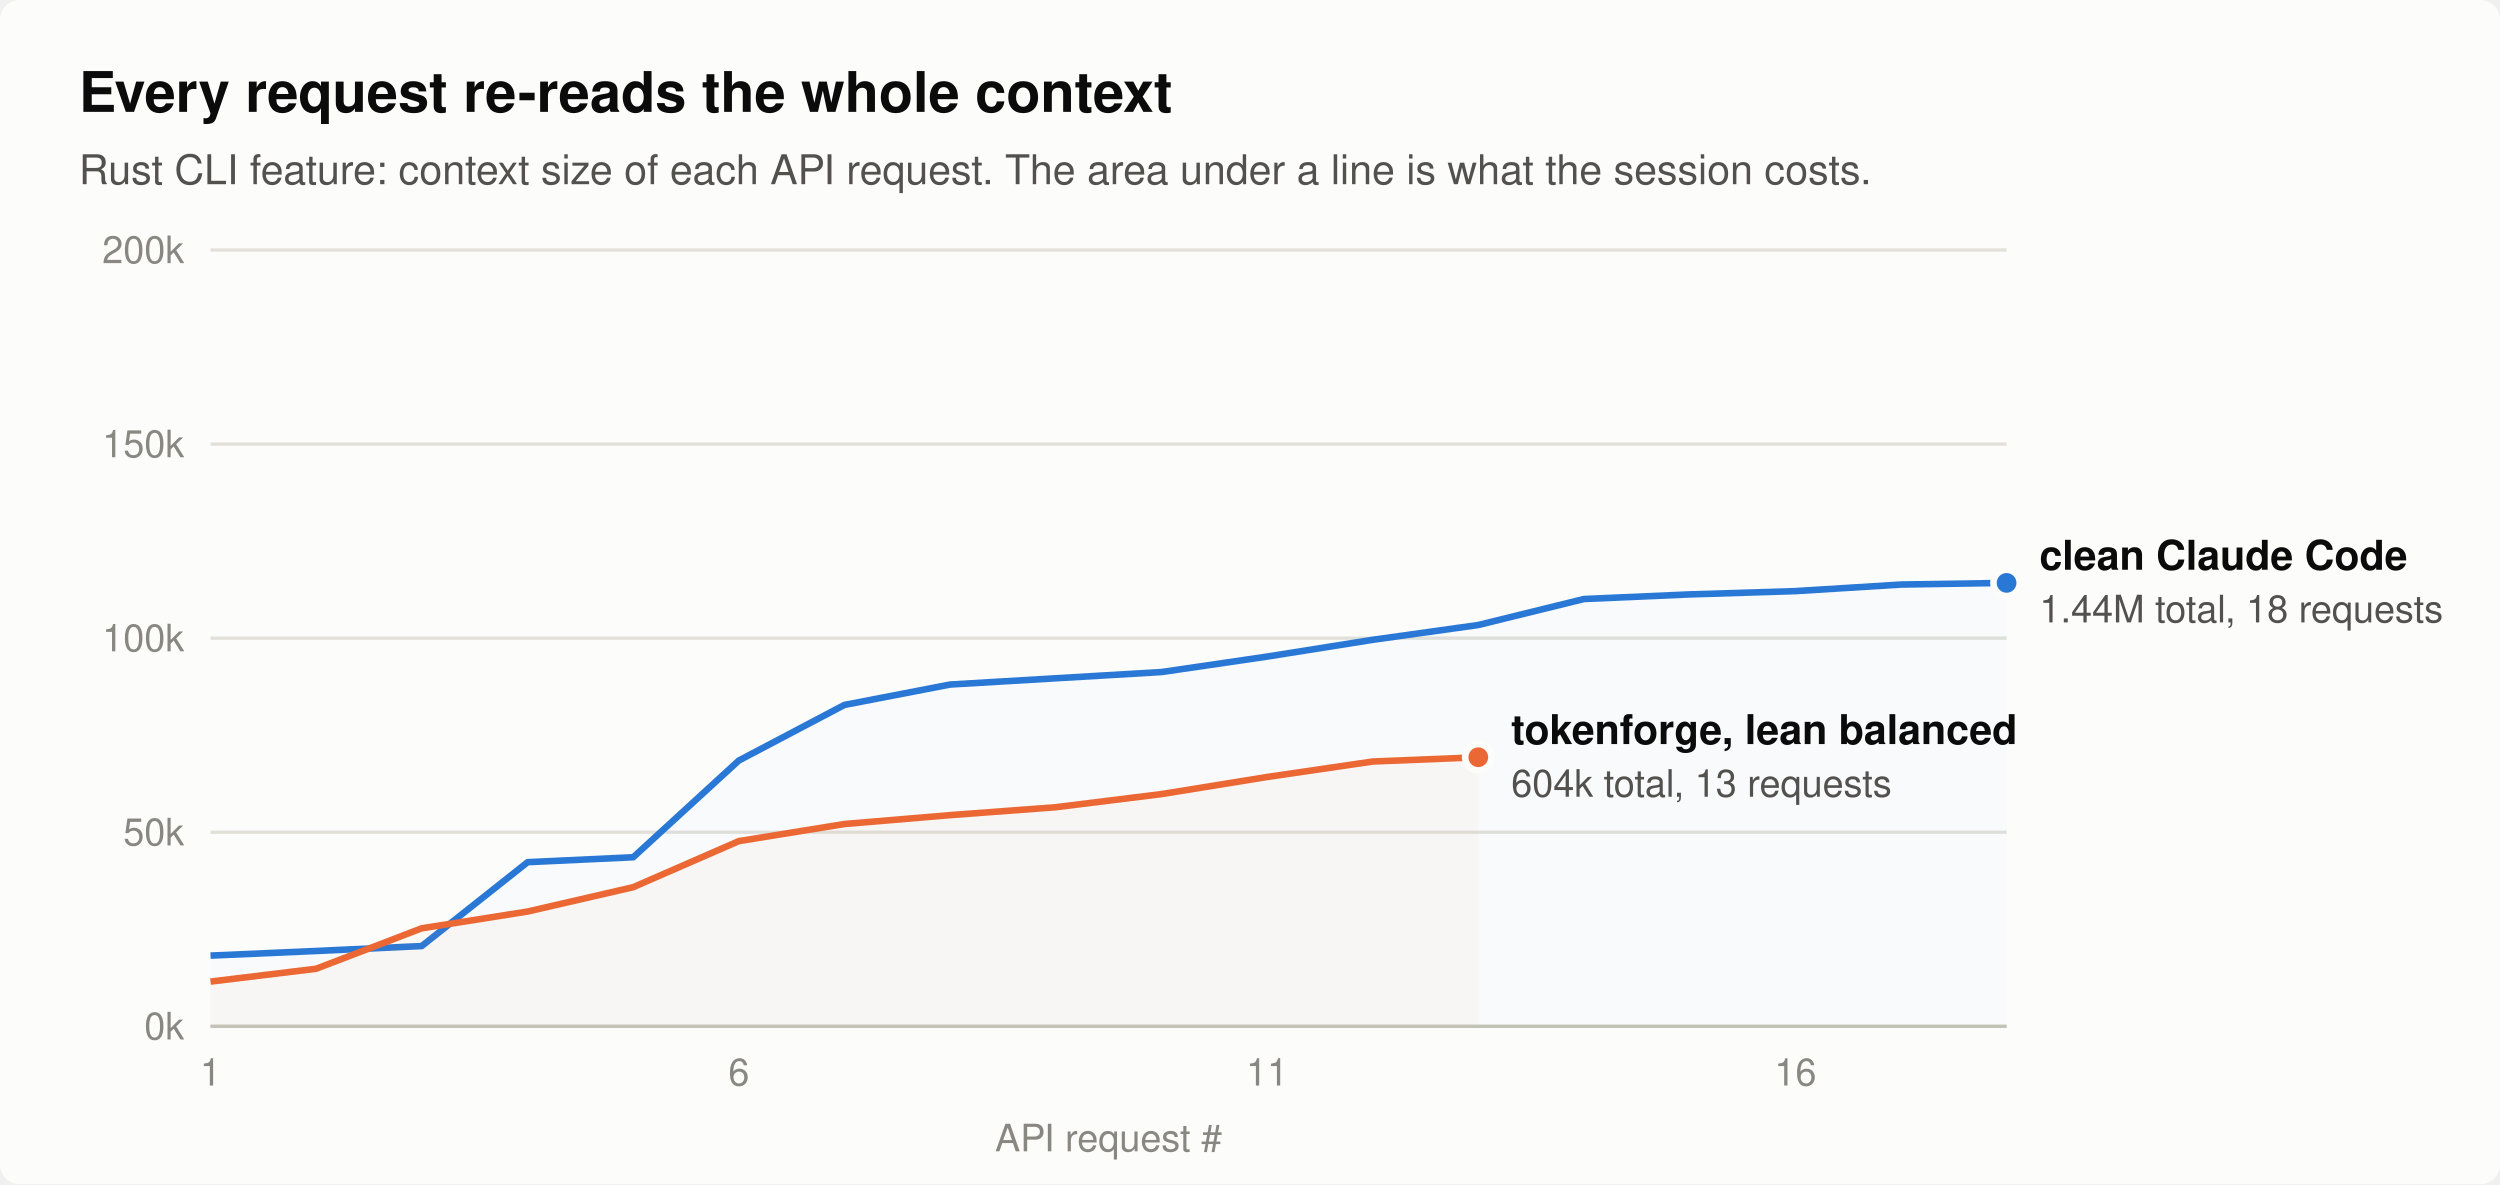
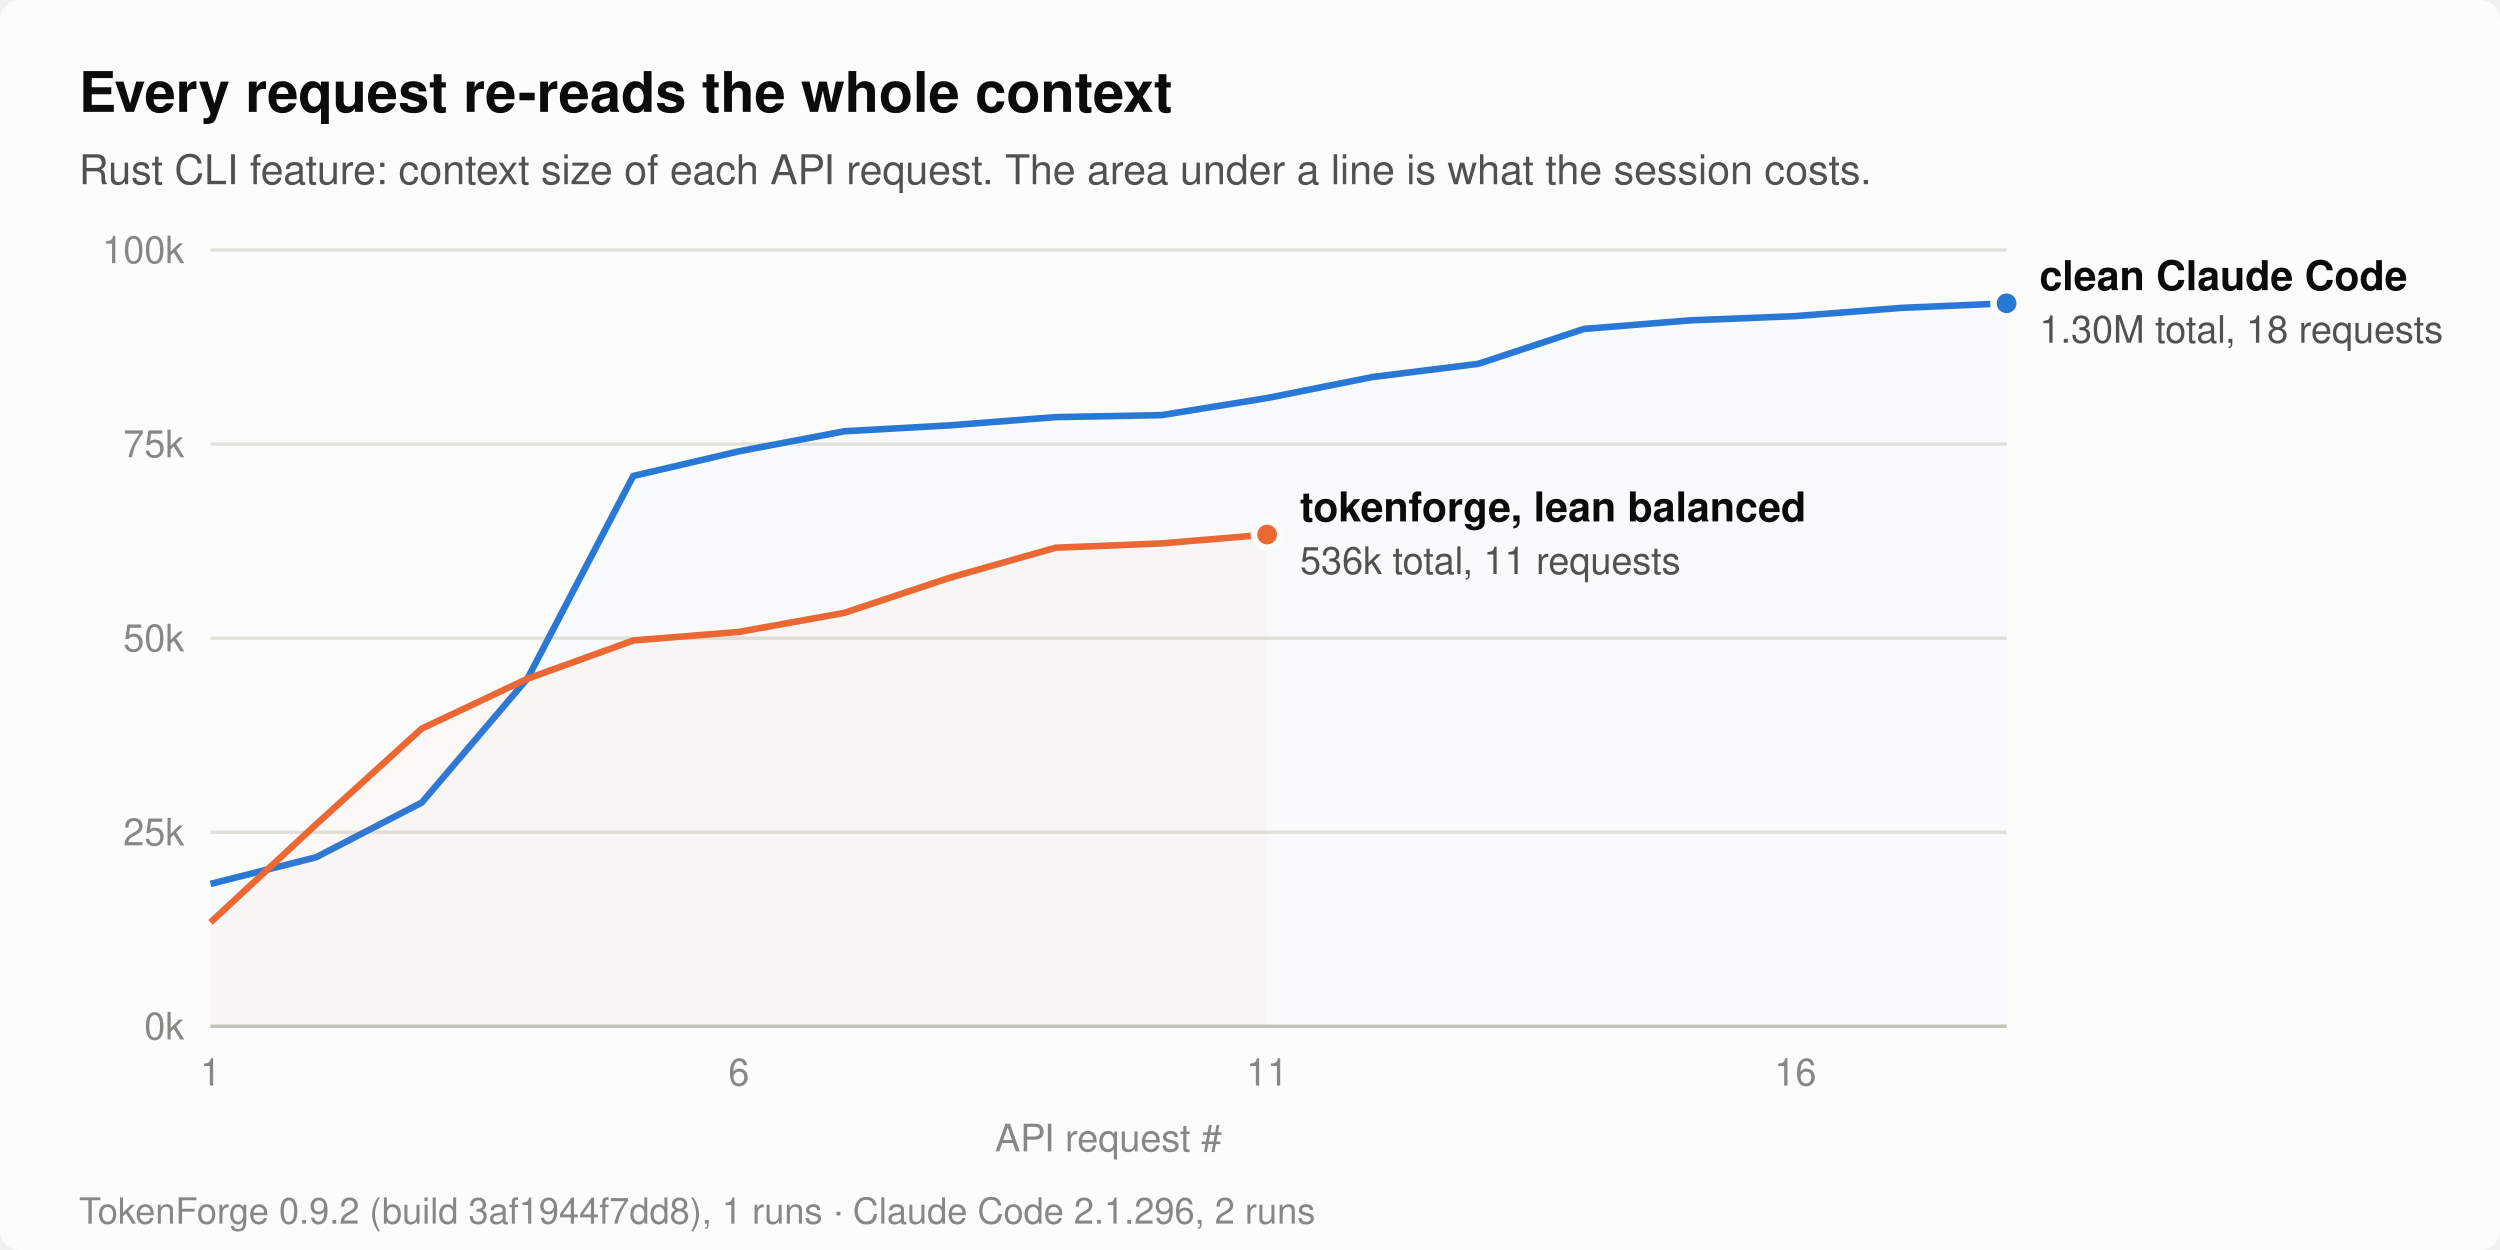
- <svg xmlns="http://www.w3.org/2000/svg" viewBox="0 0 760 360" width="760" role="img" aria-label="Context re-read per request">
+ <svg xmlns="http://www.w3.org/2000/svg" viewBox="0 0 760 380" width="760" role="img" aria-label="Context re-read per request">
  <style>
  .bg{fill:#fcfcfb} .t1{fill:#0b0b0b} .t2{fill:#52514e} .mu{fill:#898781} .grid{stroke:#e1e0d9} .base{stroke:#c3c2b7}
  .s1{fill:#2a78d6} .s2{fill:#eb6834} .s3{fill:#1baf7a} .o{fill:#eb6834} .l1{stroke:#2a78d6} .l2{stroke:#eb6834} .a1{fill:#2a78d6;fill-opacity:.12} .a2{fill:#eb6834;fill-opacity:.16}
  @media (prefers-color-scheme: dark){
    .bg{fill:#1a1a19} .t1{fill:#ffffff} .t2{fill:#c3c2b7} .grid{stroke:#2c2c2a} .base{stroke:#383835}
    .s1{fill:#3987e5} .s2{fill:#d95926} .s3{fill:#199e70} .o{fill:#f08a5d} .l1{stroke:#3987e5} .l2{stroke:#d95926} .a1{fill:#3987e5} .a2{fill:#d95926}
  }
  text{font-family:-apple-system,BlinkMacSystemFont,"Segoe UI",Helvetica,Arial,sans-serif}
</style>
-   <rect class="bg" width="760" height="360" rx="6" />
+   <rect class="bg" width="760" height="380" rx="6" />
  <text class="t1" x="24" y="34" font-size="17" font-weight="600">Every request re-reads the whole context</text>
  <text class="t2" x="24" y="56" font-size="12.5">Rust CLI feature: context size of each API request. The area under a line is what the session costs.</text>
  <line class="grid" x1="64" y1="312.0" x2="610" y2="312.0" stroke-width="1" />
  <text class="mu" x="56" y="316.0" font-size="11.5" text-anchor="end">0k</text>
  <line class="grid" x1="64" y1="253.0" x2="610" y2="253.0" stroke-width="1" />
-   <text class="mu" x="56" y="257.0" font-size="11.5" text-anchor="end">50k</text>
+   <text class="mu" x="56" y="257.0" font-size="11.5" text-anchor="end">25k</text>
  <line class="grid" x1="64" y1="194.0" x2="610" y2="194.0" stroke-width="1" />
-   <text class="mu" x="56" y="198.0" font-size="11.5" text-anchor="end">100k</text>
+   <text class="mu" x="56" y="198.0" font-size="11.5" text-anchor="end">50k</text>
  <line class="grid" x1="64" y1="135.0" x2="610" y2="135.0" stroke-width="1" />
-   <text class="mu" x="56" y="139.0" font-size="11.5" text-anchor="end">150k</text>
+   <text class="mu" x="56" y="139.0" font-size="11.5" text-anchor="end">75k</text>
  <line class="grid" x1="64" y1="76.0" x2="610" y2="76.0" stroke-width="1" />
-   <text class="mu" x="56" y="80.0" font-size="11.5" text-anchor="end">200k</text>
+   <text class="mu" x="56" y="80.0" font-size="11.5" text-anchor="end">100k</text>
  <text class="mu" x="64.0" y="330" font-size="11.5" text-anchor="middle">1</text>
  <text class="mu" x="224.6" y="330" font-size="11.5" text-anchor="middle">6</text>
  <text class="mu" x="385.2" y="330" font-size="11.5" text-anchor="middle">11</text>
  <text class="mu" x="545.8" y="330" font-size="11.5" text-anchor="middle">16</text>
  <text class="mu" x="337.0" y="350" font-size="11.5" text-anchor="middle">API request #</text>
-   <polygon class="a1" points="64.0,312.0 64.0,290.5 96.1,289.1 128.2,287.6 160.4,262.1 192.5,260.6 224.6,231.2 256.7,214.3 288.8,208.1 320.9,206.2 353.1,204.3 385.2,199.6 417.3,194.5 449.4,190.0 481.5,182.1 513.6,180.7 545.8,179.7 577.9,177.7 610.0,177.2 610.0,312.0" opacity=".18" />
-   <polyline class="l1" points="64.0,290.5 96.1,289.1 128.2,287.6 160.4,262.1 192.5,260.6 224.6,231.2 256.7,214.3 288.8,208.1 320.9,206.2 353.1,204.3 385.2,199.6 417.3,194.5 449.4,190.0 481.5,182.1 513.6,180.7 545.8,179.7 577.9,177.7 610.0,177.2" fill="none" stroke-width="2" stroke-linejoin="round" />
-   <circle class="s1" cx="610.0" cy="177.2" r="4" stroke-width="2" style="stroke:var(--bg,#fcfcfb)" />
-   <text class="t1" x="620.0" y="173.2" font-size="12.5" font-weight="600">clean Claude Code</text>
-   <text class="t2" x="620.0" y="189.2" font-size="11.5">1.44M total, 18 requests</text>
-   <polygon class="a2" points="64.0,312.0 64.0,298.4 96.1,294.5 128.2,282.2 160.4,277.1 192.5,269.7 224.6,255.7 256.7,250.5 288.8,247.8 320.9,245.4 353.1,241.4 385.2,236.2 417.3,231.5 449.4,230.2 449.4,312.0" opacity=".18" />
-   <polyline class="l2" points="64.0,298.4 96.1,294.5 128.2,282.2 160.4,277.1 192.5,269.7 224.6,255.7 256.7,250.5 288.8,247.8 320.9,245.4 353.1,241.4 385.2,236.2 417.3,231.5 449.4,230.2" fill="none" stroke-width="2" stroke-linejoin="round" />
-   <circle class="s2" cx="449.4" cy="230.2" r="4" stroke-width="2" style="stroke:var(--bg,#fcfcfb)" />
-   <text class="t1" x="459.4" y="226.2" font-size="12.5" font-weight="600">tokenforge, lean balanced</text>
-   <text class="t2" x="459.4" y="242.2" font-size="11.5">604k total, 13 requests</text>
+   <text class="mu" x="24" y="372" font-size="11">TokenForge 0.9.2 (build 3af1944f7dd8), 1 runs · Claude Code 2.1.296, 2 runs</text>
+   <polygon class="a1" points="64.0,312.0 64.0,268.7 96.1,260.6 128.2,244.0 160.4,206.2 192.5,144.7 224.6,137.2 256.7,131.1 288.8,129.3 320.9,126.8 353.1,126.2 385.2,121.0 417.3,114.6 449.4,110.6 481.5,100.0 513.6,97.4 545.8,96.1 577.9,93.6 610.0,92.2 610.0,312.0" opacity=".18" />
+   <polyline class="l1" points="64.0,268.7 96.1,260.6 128.2,244.0 160.4,206.2 192.5,144.7 224.6,137.2 256.7,131.1 288.8,129.3 320.9,126.8 353.1,126.2 385.2,121.0 417.3,114.6 449.4,110.6 481.5,100.0 513.6,97.4 545.8,96.1 577.9,93.6 610.0,92.2" fill="none" stroke-width="2" stroke-linejoin="round" />
+   <circle class="s1" cx="610.0" cy="92.2" r="4" stroke-width="2" style="stroke:var(--bg,#fcfcfb)" />
+   <text class="t1" x="620.0" y="88.2" font-size="12.5" font-weight="600">clean Claude Code</text>
+   <text class="t2" x="620.0" y="104.2" font-size="11.5">1.30M total, 18 requests</text>
+   <polygon class="a2" points="64.0,312.0 64.0,280.4 96.1,250.6 128.2,221.5 160.4,206.3 192.5,194.7 224.6,192.1 256.7,186.3 288.8,175.6 320.9,166.5 353.1,165.2 385.2,162.5 385.2,312.0" opacity=".18" />
+   <polyline class="l2" points="64.0,280.4 96.1,250.6 128.2,221.5 160.4,206.3 192.5,194.7 224.6,192.1 256.7,186.3 288.8,175.6 320.9,166.5 353.1,165.2 385.2,162.5" fill="none" stroke-width="2" stroke-linejoin="round" />
+   <circle class="s2" cx="385.2" cy="162.5" r="4" stroke-width="2" style="stroke:var(--bg,#fcfcfb)" />
+   <text class="t1" x="395.2" y="158.5" font-size="12.5" font-weight="600">tokenforge, lean balanced</text>
+   <text class="t2" x="395.2" y="174.5" font-size="11.5">536k total, 11 requests</text>
  <line class="base" x1="64" y1="312.0" x2="610" y2="312.0" stroke-width="1" />
</svg>
